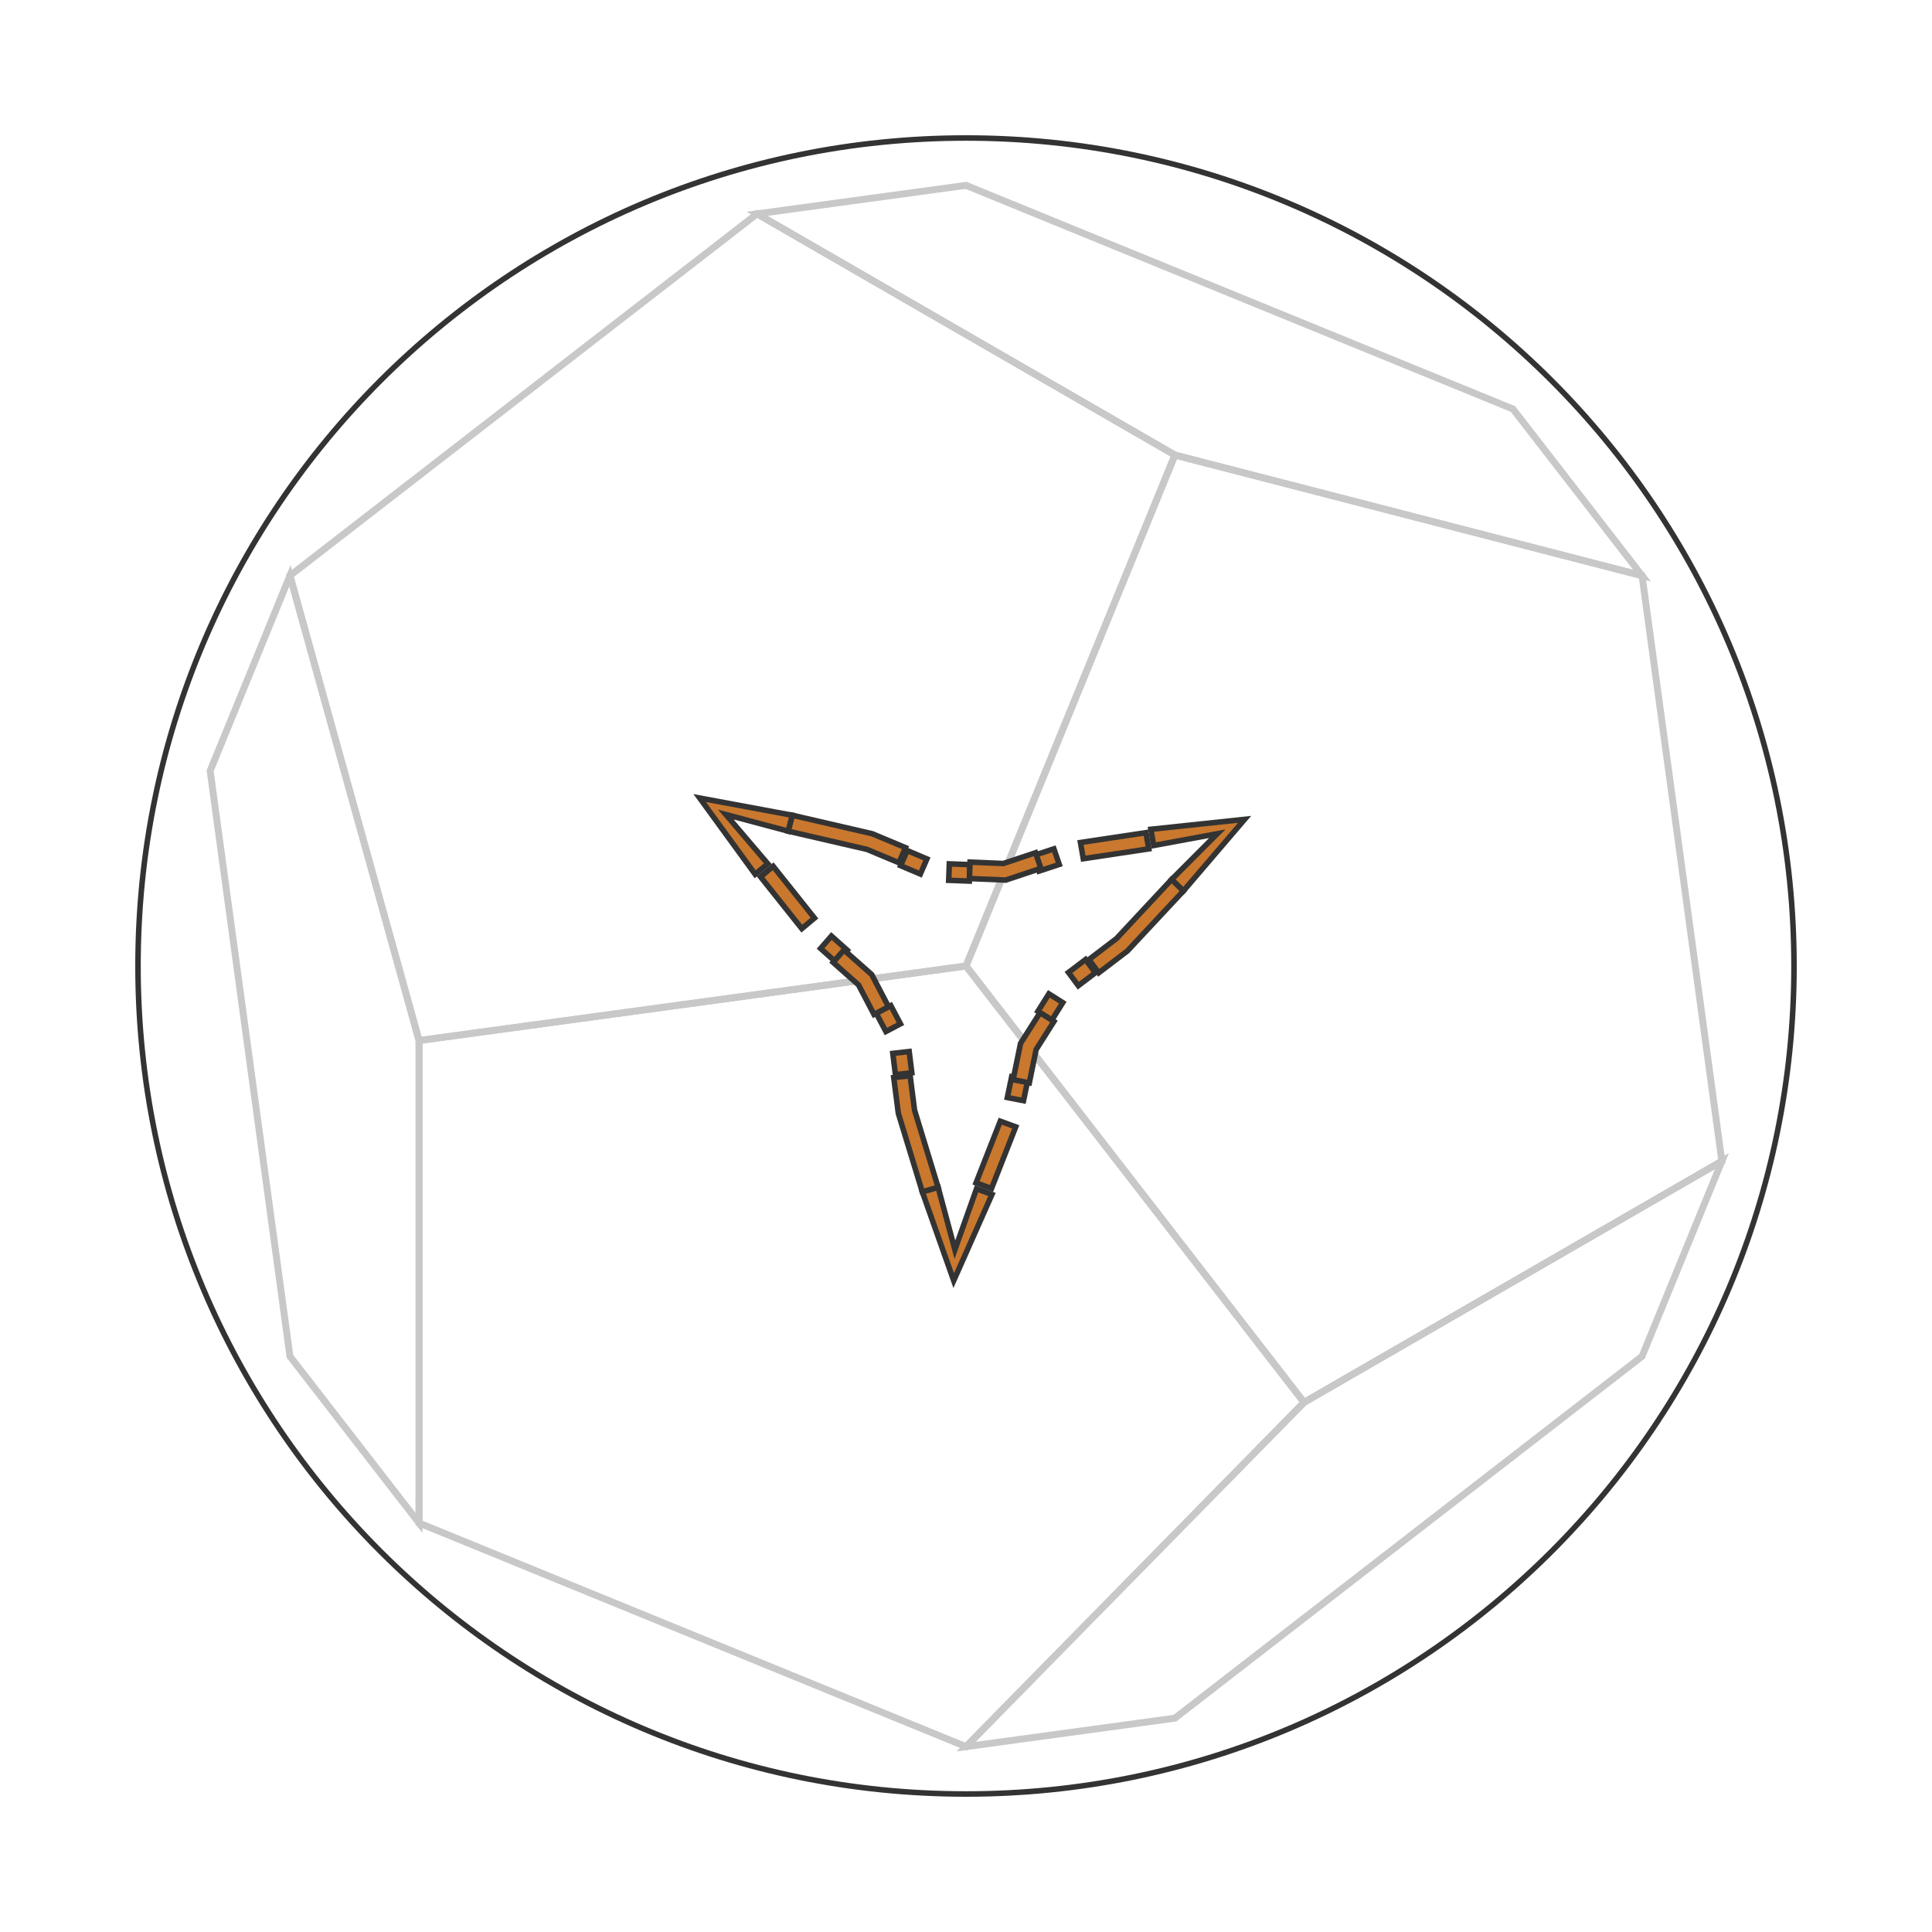
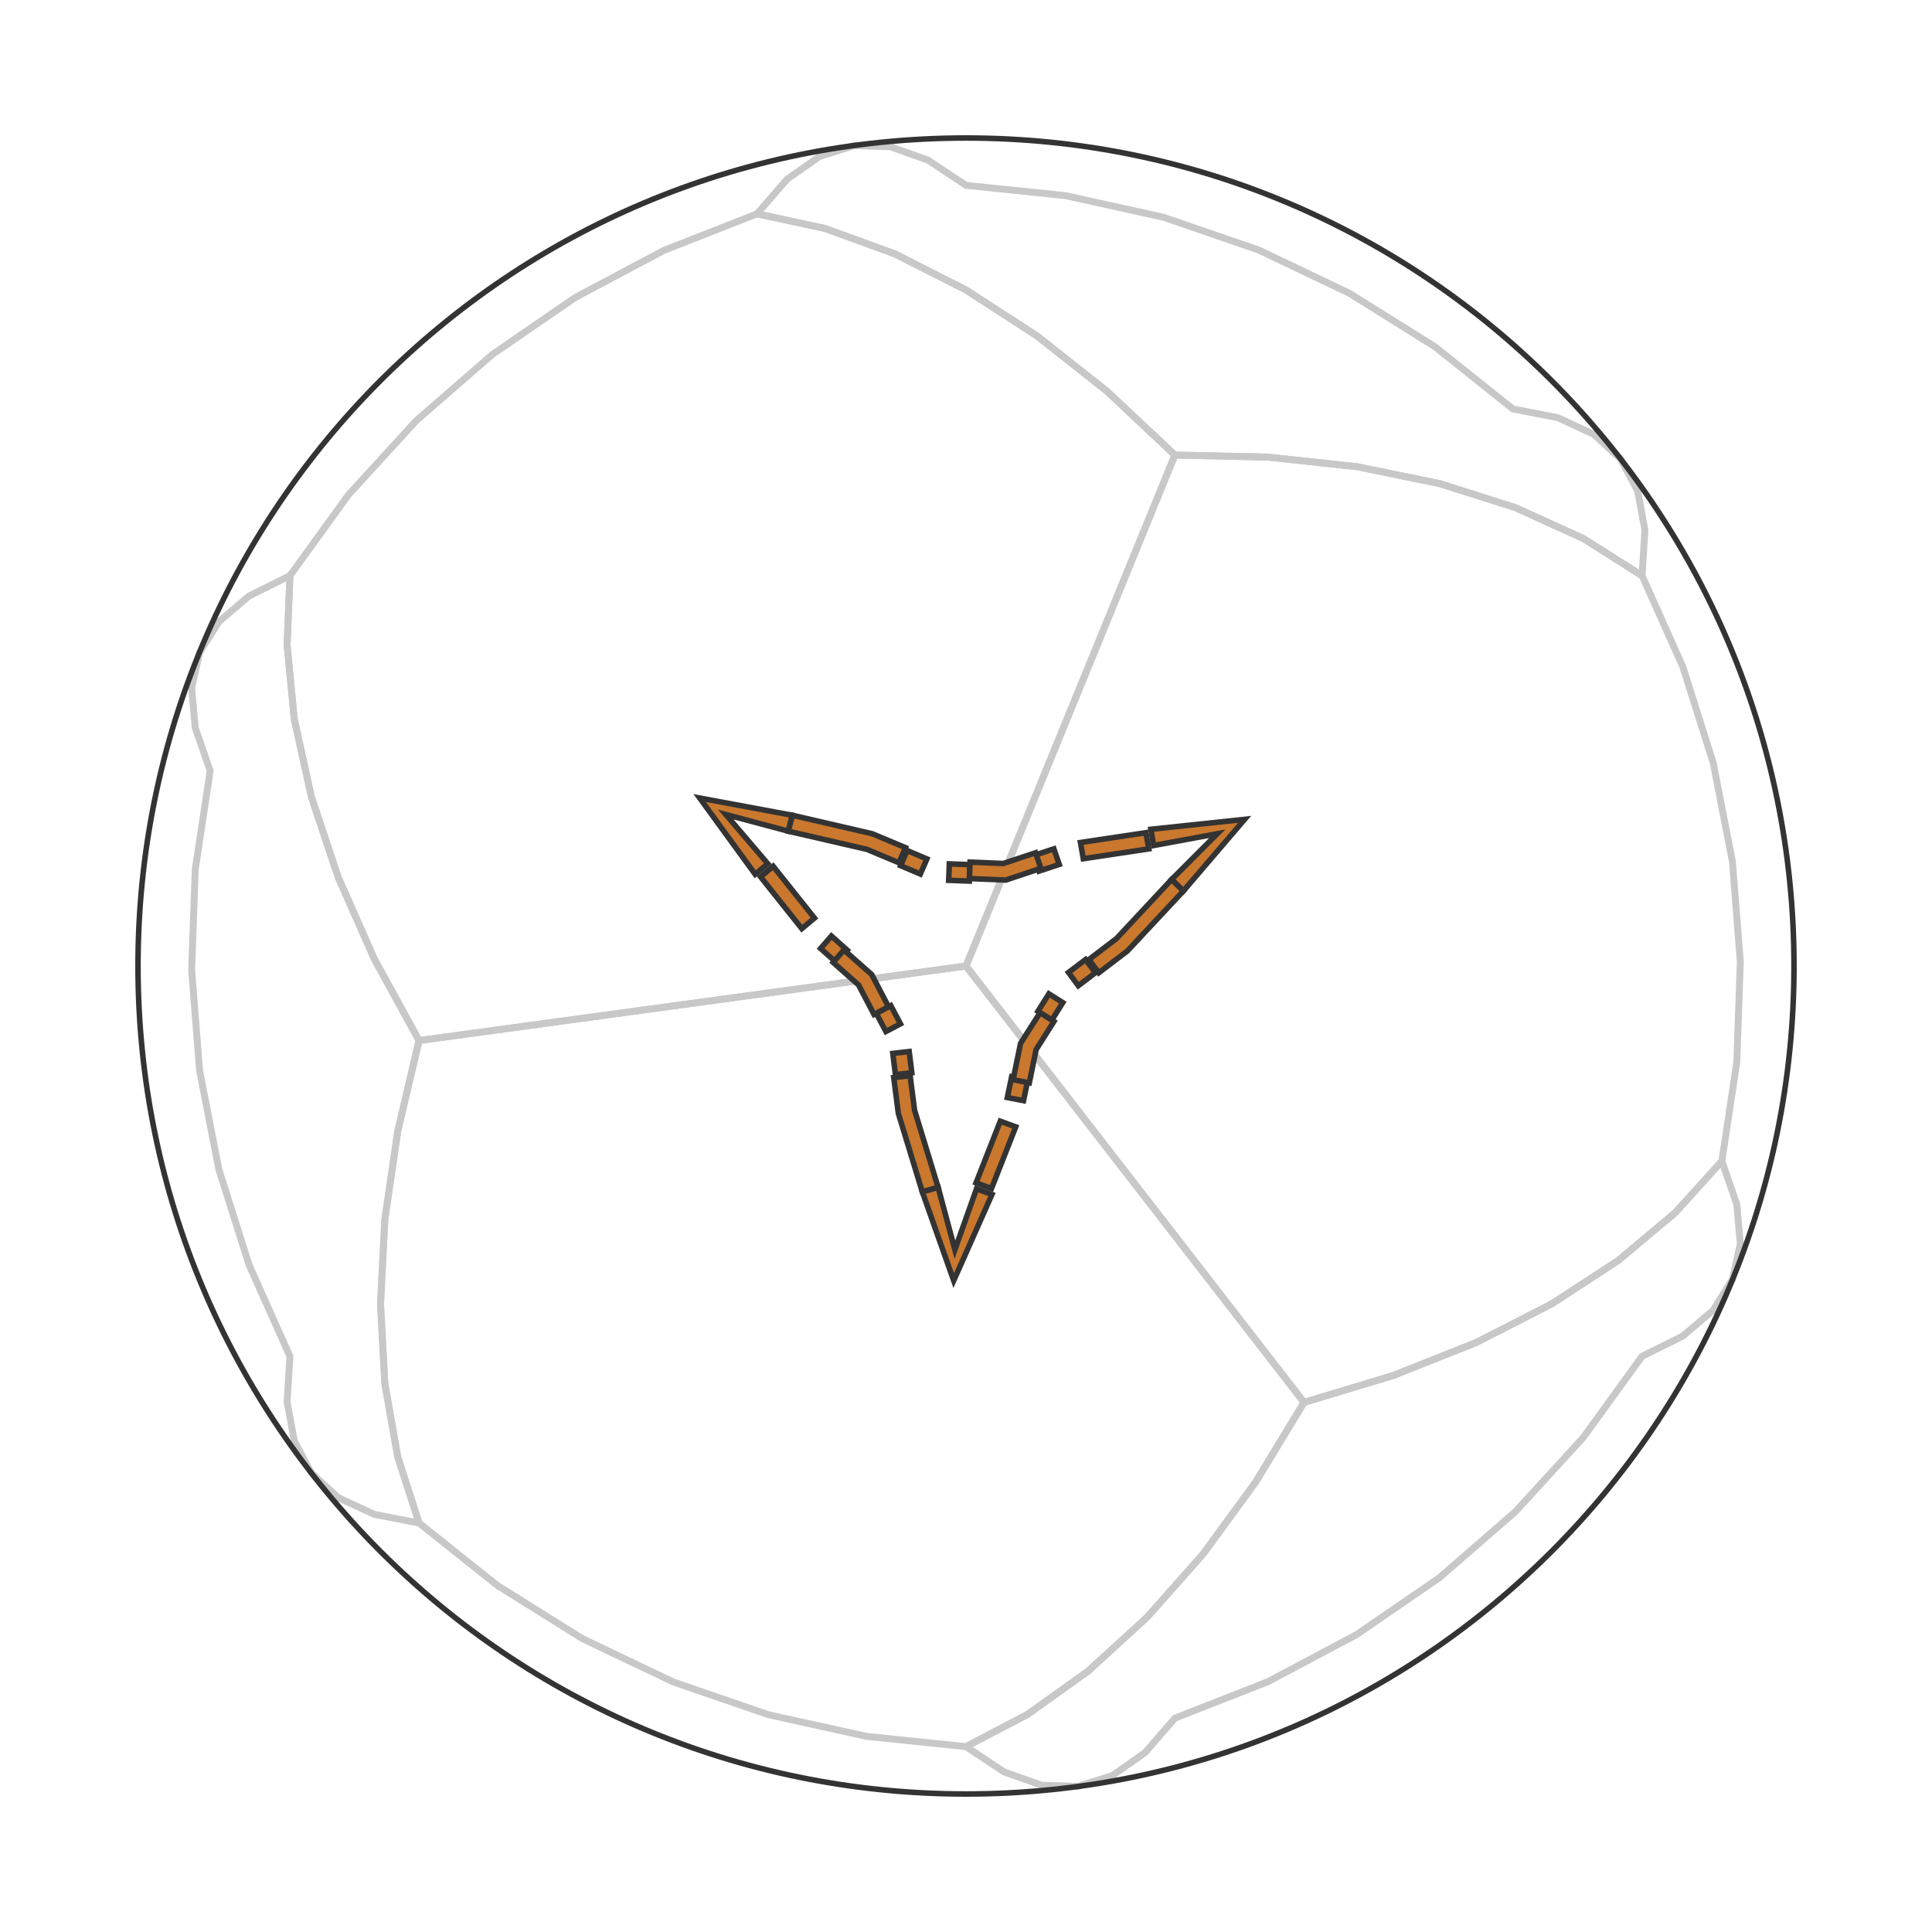
<svg xmlns="http://www.w3.org/2000/svg" viewBox="-70.00 -70.00 140.00 140.00" width="140" height="140" data-orb-view="vertex-3" data-projection="spherical">
  <rect x="-70.00" y="-70.00" width="140.00" height="140.00" fill="#ffffff" pointer-events="none" />
-   <path d="M0,0 L-39.634,5.402 L-39.634,40.363 L0,56.569 L24.495,31.623 L0,0 Z" fill="none" stroke="#c8c8c8" stroke-width="0.5" data-orb-scaffold="true" pointer-events="none" />
-   <path d="M-39.634,5.402 L-48.99,-28.284 L-54.772,-14.142 L-48.99,28.284 L-39.634,40.363 L-39.634,5.402 Z" fill="none" stroke="#c8c8c8" stroke-width="0.5" data-orb-scaffold="true" pointer-events="none" />
-   <path d="M48.99,-28.284 L39.634,-40.363 L0,-56.569 L-15.139,-54.505 L15.139,-37.025 L48.99,-28.284 Z" fill="none" stroke="#c8c8c8" stroke-width="0.5" data-orb-scaffold="true" pointer-events="none" />
-   <path d="M15.139,-37.025 L-15.139,-54.505 L-48.99,-28.284 L-39.634,5.402 L0,0 L15.139,-37.025 Z" fill="none" stroke="#c8c8c8" stroke-width="0.5" data-orb-scaffold="true" pointer-events="none" />
-   <path d="M24.495,31.623 L0,56.569 L15.139,54.505 L48.99,28.284 L54.772,14.142 L24.495,31.623 Z" fill="none" stroke="#c8c8c8" stroke-width="0.5" data-orb-scaffold="true" pointer-events="none" />
-   <path d="M54.772,14.142 L48.99,-28.284 L15.139,-37.025 L0,0 L24.495,31.623 L54.772,14.142 Z" fill="none" stroke="#c8c8c8" stroke-width="0.5" data-orb-scaffold="true" pointer-events="none" />
+   <path d="M0,0 L-7.213,0.983 L-14.319,1.952 L-21.213,2.891 L-27.794,3.788 L-33.965,4.629 L-39.634,5.402 L-41.178,11.975 L-42.113,18.37 L-42.426,24.495 L-42.113,30.258 L-41.178,35.573 L-39.634,40.363 L-33.965,44.885 L-27.794,48.743 L-21.213,51.881 L-14.319,54.253 L-7.213,55.823 L0,56.569 L4.458,54.232 L8.849,51.095 L13.111,47.203 L17.178,42.613 L20.991,37.394 L24.495,31.623 L20.991,27.1 L17.178,22.177 L13.111,16.926 L8.849,11.425 L4.458,5.755 L0,0 Z" fill="none" stroke="#c8c8c8" stroke-width="0.5" data-orb-scaffold="true" pointer-events="none" />
+   <path d="M-39.634,5.402 L-42.88,-0.518 L-45.493,-6.43 L-47.434,-12.247 L-48.674,-17.884 L-49.196,-23.256 L-48.99,-28.284 L-51.95,-26.812 L-54.144,-24.945 L-55.537,-22.708 L-56.11,-20.136 L-55.853,-17.267 L-54.772,-14.142 L-55.853,-6.972 L-56.11,0.301 L-55.537,7.569 L-54.144,14.726 L-51.95,21.665 L-48.99,28.284 L-49.196,31.584 L-48.674,34.417 L-47.434,36.742 L-45.493,38.524 L-42.88,39.737 L-39.634,40.363 L-41.178,35.573 L-42.113,30.258 L-42.426,24.495 L-42.113,18.37 L-41.178,11.975 L-39.634,5.402 Z" fill="none" stroke="#c8c8c8" stroke-width="0.5" data-orb-scaffold="true" pointer-events="none" />
+   <path d="M48.99,-28.284 L49.196,-31.584 L48.674,-34.417 L47.434,-36.742 L45.493,-38.524 L42.88,-39.737 L39.634,-40.363 L33.965,-44.885 L27.794,-48.743 L21.213,-51.881 L14.319,-54.253 L7.213,-55.823 L0,-56.569 L-2.755,-58.397 L-5.469,-59.362 L-8.103,-59.45 L-10.617,-58.66 L-12.973,-57.004 L-15.139,-54.505 L-10.218,-53.447 L-5.147,-51.6 L0,-48.99 L5.147,-45.656 L10.218,-41.648 L15.139,-37.025 L21.889,-36.876 L28.315,-36.183 L34.324,-34.956 L39.825,-33.211 L44.738,-30.977 L48.99,-28.284 Z" fill="none" stroke="#c8c8c8" stroke-width="0.5" data-orb-scaffold="true" pointer-events="none" />
+   <path d="M15.139,-37.025 L10.218,-41.648 L5.147,-45.656 L0,-48.99 L-5.147,-51.6 L-10.218,-53.447 L-15.139,-54.505 L-21.889,-51.857 L-28.315,-48.442 L-34.324,-44.312 L-39.825,-39.527 L-44.738,-34.158 L-48.99,-28.284 L-49.196,-23.256 L-48.674,-17.884 L-47.434,-12.247 L-45.493,-6.43 L-42.88,-0.518 L-39.634,5.402 L-33.965,4.629 L-27.794,3.788 L-21.213,2.891 L-14.319,1.952 L-7.213,0.983 L0,0 L2.755,-6.738 L5.469,-13.376 L8.103,-19.817 L10.617,-25.965 L12.973,-31.729 L15.139,-37.025 Z" fill="none" stroke="#c8c8c8" stroke-width="0.5" data-orb-scaffold="true" pointer-events="none" />
+   <path d="M24.495,31.623 L20.991,37.394 L17.178,42.613 L13.111,47.203 L8.849,51.095 L4.458,54.232 L0,56.569 L2.755,58.397 L5.469,59.362 L8.103,59.45 L10.617,58.66 L12.973,57.004 L15.139,54.505 L21.889,51.857 L28.315,48.442 L34.324,44.312 L39.825,39.527 L44.738,34.158 L48.99,28.284 L51.95,26.812 L54.144,24.945 L55.537,22.708 L56.11,20.136 L55.853,17.267 L54.772,14.142 L51.396,17.874 L47.26,21.342 L42.426,24.495 L36.966,27.286 L30.959,29.673 L24.495,31.623 Z" fill="none" stroke="#c8c8c8" stroke-width="0.5" data-orb-scaffold="true" pointer-events="none" />
+   <path d="M54.772,14.142 L55.853,6.972 L56.11,-0.301 L55.537,-7.569 L54.144,-14.726 L51.95,-21.665 L48.99,-28.284 L44.738,-30.977 L39.825,-33.211 L34.324,-34.956 L28.315,-36.183 L21.889,-36.876 L15.139,-37.025 L12.973,-31.729 L10.617,-25.965 L8.103,-19.817 L5.469,-13.376 L2.755,-6.738 L0,0 L4.458,5.755 L8.849,11.425 L13.111,16.926 L17.178,22.177 L20.991,27.1 L24.495,31.623 L30.959,29.673 L36.966,27.286 L42.426,24.495 L47.26,21.342 L51.396,17.874 L54.772,14.142 Z" fill="none" stroke="#c8c8c8" stroke-width="0.5" data-orb-scaffold="true" pointer-events="none" />
  <circle cx="0" cy="0" r="60.00" fill="none" stroke="#333333" stroke-width="0.4" data-orb-silhouette="true" />
  <clipPath id="orb-limb">
    <circle cx="0" cy="0" r="60.00" />
  </clipPath>
  <g clip-path="url(#orb-limb)">
    <path d="M-2.021,16.036 L-0.804,20.558 L0.763,16.145 L1.882,16.555 L-0.891,22.798 L-3.169,16.358 L-2.021,16.036 Z" fill="#c9782e" stroke="#333333" stroke-width="0.4" data-face-index="0" data-sides="6" data-orb-view="vertex-3" data-projection="spherical" data-strand="0" data-ribbon-depth="over" data-ribbon-trimmed="false" data-orb-highlight="true" />
    <path d="M-12.877,-9.768 L-17.402,-10.975 L-14.364,-7.412 L-15.278,-6.648 L-19.298,-12.171 L-12.582,-10.923 L-12.877,-9.768 Z" fill="#c9782e" stroke="#333333" stroke-width="0.4" data-face-index="1" data-sides="6" data-orb-view="vertex-3" data-projection="spherical" data-strand="0" data-ribbon-depth="over" data-ribbon-trimmed="false" data-orb-highlight="true" />
    <path d="M14.898,-6.268 L18.206,-9.583 L13.601,-8.733 L13.396,-9.907 L20.19,-10.627 L15.75,-5.435 L14.898,-6.268 Z" fill="#c9782e" stroke="#333333" stroke-width="0.4" data-face-index="2" data-sides="6" data-orb-view="vertex-3" data-projection="spherical" data-strand="0" data-ribbon-depth="over" data-ribbon-trimmed="false" data-orb-highlight="true" />
    <path d="M0.728,15.715 L2.484,11.247 L3.603,11.657 L1.847,16.125 L0.728,15.715 Z" fill="#c9782e" stroke="#333333" stroke-width="0.4" data-face-index="3" data-sides="4" data-orb-view="vertex-3" data-projection="spherical" data-strand="0" data-ribbon-depth="under" data-ribbon-trimmed="true" data-orb-highlight="true" />
    <path d="M2.995,9.532 L3.31,8.02 L4.483,8.249 L4.168,9.76 L2.995,9.532 Z" fill="#c9782e" stroke="#333333" stroke-width="0.4" data-face-index="4" data-sides="4" data-orb-view="vertex-3" data-projection="spherical" data-strand="0" data-ribbon-depth="under" data-ribbon-trimmed="true" data-orb-highlight="true" />
    <path d="M13.245,-8.488 L8.499,-7.775 L8.294,-8.949 L13.041,-9.662 L13.245,-8.488 Z" fill="#c9782e" stroke="#333333" stroke-width="0.4" data-face-index="5" data-sides="4" data-orb-view="vertex-3" data-projection="spherical" data-strand="0" data-ribbon-depth="under" data-ribbon-trimmed="true" data-orb-highlight="true" />
    <path d="M6.757,-7.36 L5.291,-6.877 L4.902,-8.007 L6.369,-8.49 L6.757,-7.36 Z" fill="#c9782e" stroke="#333333" stroke-width="0.4" data-face-index="6" data-sides="4" data-orb-view="vertex-3" data-projection="spherical" data-strand="0" data-ribbon-depth="under" data-ribbon-trimmed="true" data-orb-highlight="true" />
    <path d="M-13.973,-7.227 L-10.982,-3.473 L-11.897,-2.708 L-14.888,-6.463 L-13.973,-7.227 Z" fill="#c9782e" stroke="#333333" stroke-width="0.4" data-face-index="7" data-sides="4" data-orb-view="vertex-3" data-projection="spherical" data-strand="0" data-ribbon-depth="under" data-ribbon-trimmed="true" data-orb-highlight="true" />
    <path d="M-9.752,-2.172 L-8.601,-1.144 L-9.385,-0.242 L-10.537,-1.27 L-9.752,-2.172 Z" fill="#c9782e" stroke="#333333" stroke-width="0.4" data-face-index="8" data-sides="4" data-orb-view="vertex-3" data-projection="spherical" data-strand="0" data-ribbon-depth="under" data-ribbon-trimmed="true" data-orb-highlight="true" />
    <path d="M-5.45,2.869 L-4.75,4.192 L-5.805,4.747 L-6.505,3.424 L-5.45,2.869 Z" fill="#c9782e" stroke="#333333" stroke-width="0.4" data-face-index="9" data-sides="4" data-orb-view="vertex-3" data-projection="spherical" data-strand="0" data-ribbon-depth="under" data-ribbon-trimmed="true" data-orb-highlight="true" />
    <path d="M-4.117,6.197 L-3.926,7.738 L-5.113,7.874 L-5.304,6.333 L-4.117,6.197 Z" fill="#c9782e" stroke="#333333" stroke-width="0.4" data-face-index="10" data-sides="4" data-orb-view="vertex-3" data-projection="spherical" data-strand="0" data-ribbon-depth="under" data-ribbon-trimmed="true" data-orb-highlight="true" />
    <path d="M5.21,3.286 L6.005,2.018 L7.013,2.654 L6.218,3.921 L5.21,3.286 Z" fill="#c9782e" stroke="#333333" stroke-width="0.4" data-face-index="11" data-sides="4" data-orb-view="vertex-3" data-projection="spherical" data-strand="0" data-ribbon-depth="under" data-ribbon-trimmed="true" data-orb-highlight="true" />
    <path d="M7.426,0.467 L8.664,-0.469 L9.375,0.491 L8.137,1.427 L7.426,0.467 Z" fill="#c9782e" stroke="#333333" stroke-width="0.4" data-face-index="12" data-sides="4" data-orb-view="vertex-3" data-projection="spherical" data-strand="0" data-ribbon-depth="under" data-ribbon-trimmed="true" data-orb-highlight="true" />
    <path d="M0.241,-6.154 L-1.255,-6.209 L-1.209,-7.401 L0.287,-7.346 L0.241,-6.154 Z" fill="#c9782e" stroke="#333333" stroke-width="0.4" data-face-index="13" data-sides="4" data-orb-view="vertex-3" data-projection="spherical" data-strand="0" data-ribbon-depth="under" data-ribbon-trimmed="true" data-orb-highlight="true" />
    <path d="M-3.309,-6.664 L-4.738,-7.269 L-4.262,-8.365 L-2.833,-7.76 L-3.309,-6.664 Z" fill="#c9782e" stroke="#333333" stroke-width="0.4" data-face-index="14" data-sides="4" data-orb-view="vertex-3" data-projection="spherical" data-strand="0" data-ribbon-depth="under" data-ribbon-trimmed="true" data-orb-highlight="true" />
    <path d="M-4.048,7.949 L-3.729,10.442 L-2.021,16.036 L-3.169,16.358 L-4.904,10.672 L-5.236,8.085 L-4.048,7.949 Z" fill="#c9782e" stroke="#333333" stroke-width="0.4" data-face-index="15" data-sides="6" data-orb-view="vertex-3" data-projection="spherical" data-strand="0" data-ribbon-depth="over" data-ribbon-trimmed="false" data-orb-highlight="true" />
    <path d="M8.908,-0.468 L10.908,-1.992 L14.898,-6.268 L15.75,-5.435 L11.694,-1.089 L9.619,0.492 L8.908,-0.468 Z" fill="#c9782e" stroke="#333333" stroke-width="0.4" data-face-index="16" data-sides="6" data-orb-view="vertex-3" data-projection="spherical" data-strand="0" data-ribbon-depth="over" data-ribbon-trimmed="false" data-orb-highlight="true" />
    <path d="M-4.859,-7.48 L-7.179,-8.451 L-12.877,-9.768 L-12.582,-10.923 L-6.79,-9.583 L-4.384,-8.576 L-4.859,-7.48 Z" fill="#c9782e" stroke="#333333" stroke-width="0.4" data-face-index="17" data-sides="6" data-orb-view="vertex-3" data-projection="spherical" data-strand="0" data-ribbon-depth="over" data-ribbon-trimmed="false" data-orb-highlight="true" />
    <path d="M-8.844,-1.162 L-6.833,0.619 L-5.612,2.954 L-6.667,3.509 L-7.785,1.373 L-9.628,-0.261 L-8.844,-1.162 Z" fill="#c9782e" stroke="#333333" stroke-width="0.4" data-face-index="18" data-sides="6" data-orb-view="vertex-3" data-projection="spherical" data-strand="0" data-ribbon-depth="over" data-ribbon-trimmed="false" data-orb-highlight="true" />
    <path d="M5.429,-7.078 L2.88,-6.227 L0.248,-6.337 L0.294,-7.528 L2.703,-7.428 L5.04,-8.208 L5.429,-7.078 Z" fill="#c9782e" stroke="#333333" stroke-width="0.4" data-face-index="19" data-sides="6" data-orb-view="vertex-3" data-projection="spherical" data-strand="0" data-ribbon-depth="over" data-ribbon-trimmed="false" data-orb-highlight="true" />
    <path d="M3.415,8.24 L3.953,5.608 L5.364,3.383 L6.372,4.019 L5.082,6.055 L4.588,8.469 L3.415,8.24 Z" fill="#c9782e" stroke="#333333" stroke-width="0.4" data-face-index="20" data-sides="6" data-orb-view="vertex-3" data-projection="spherical" data-strand="0" data-ribbon-depth="over" data-ribbon-trimmed="false" data-orb-highlight="true" />
  </g>
</svg>
